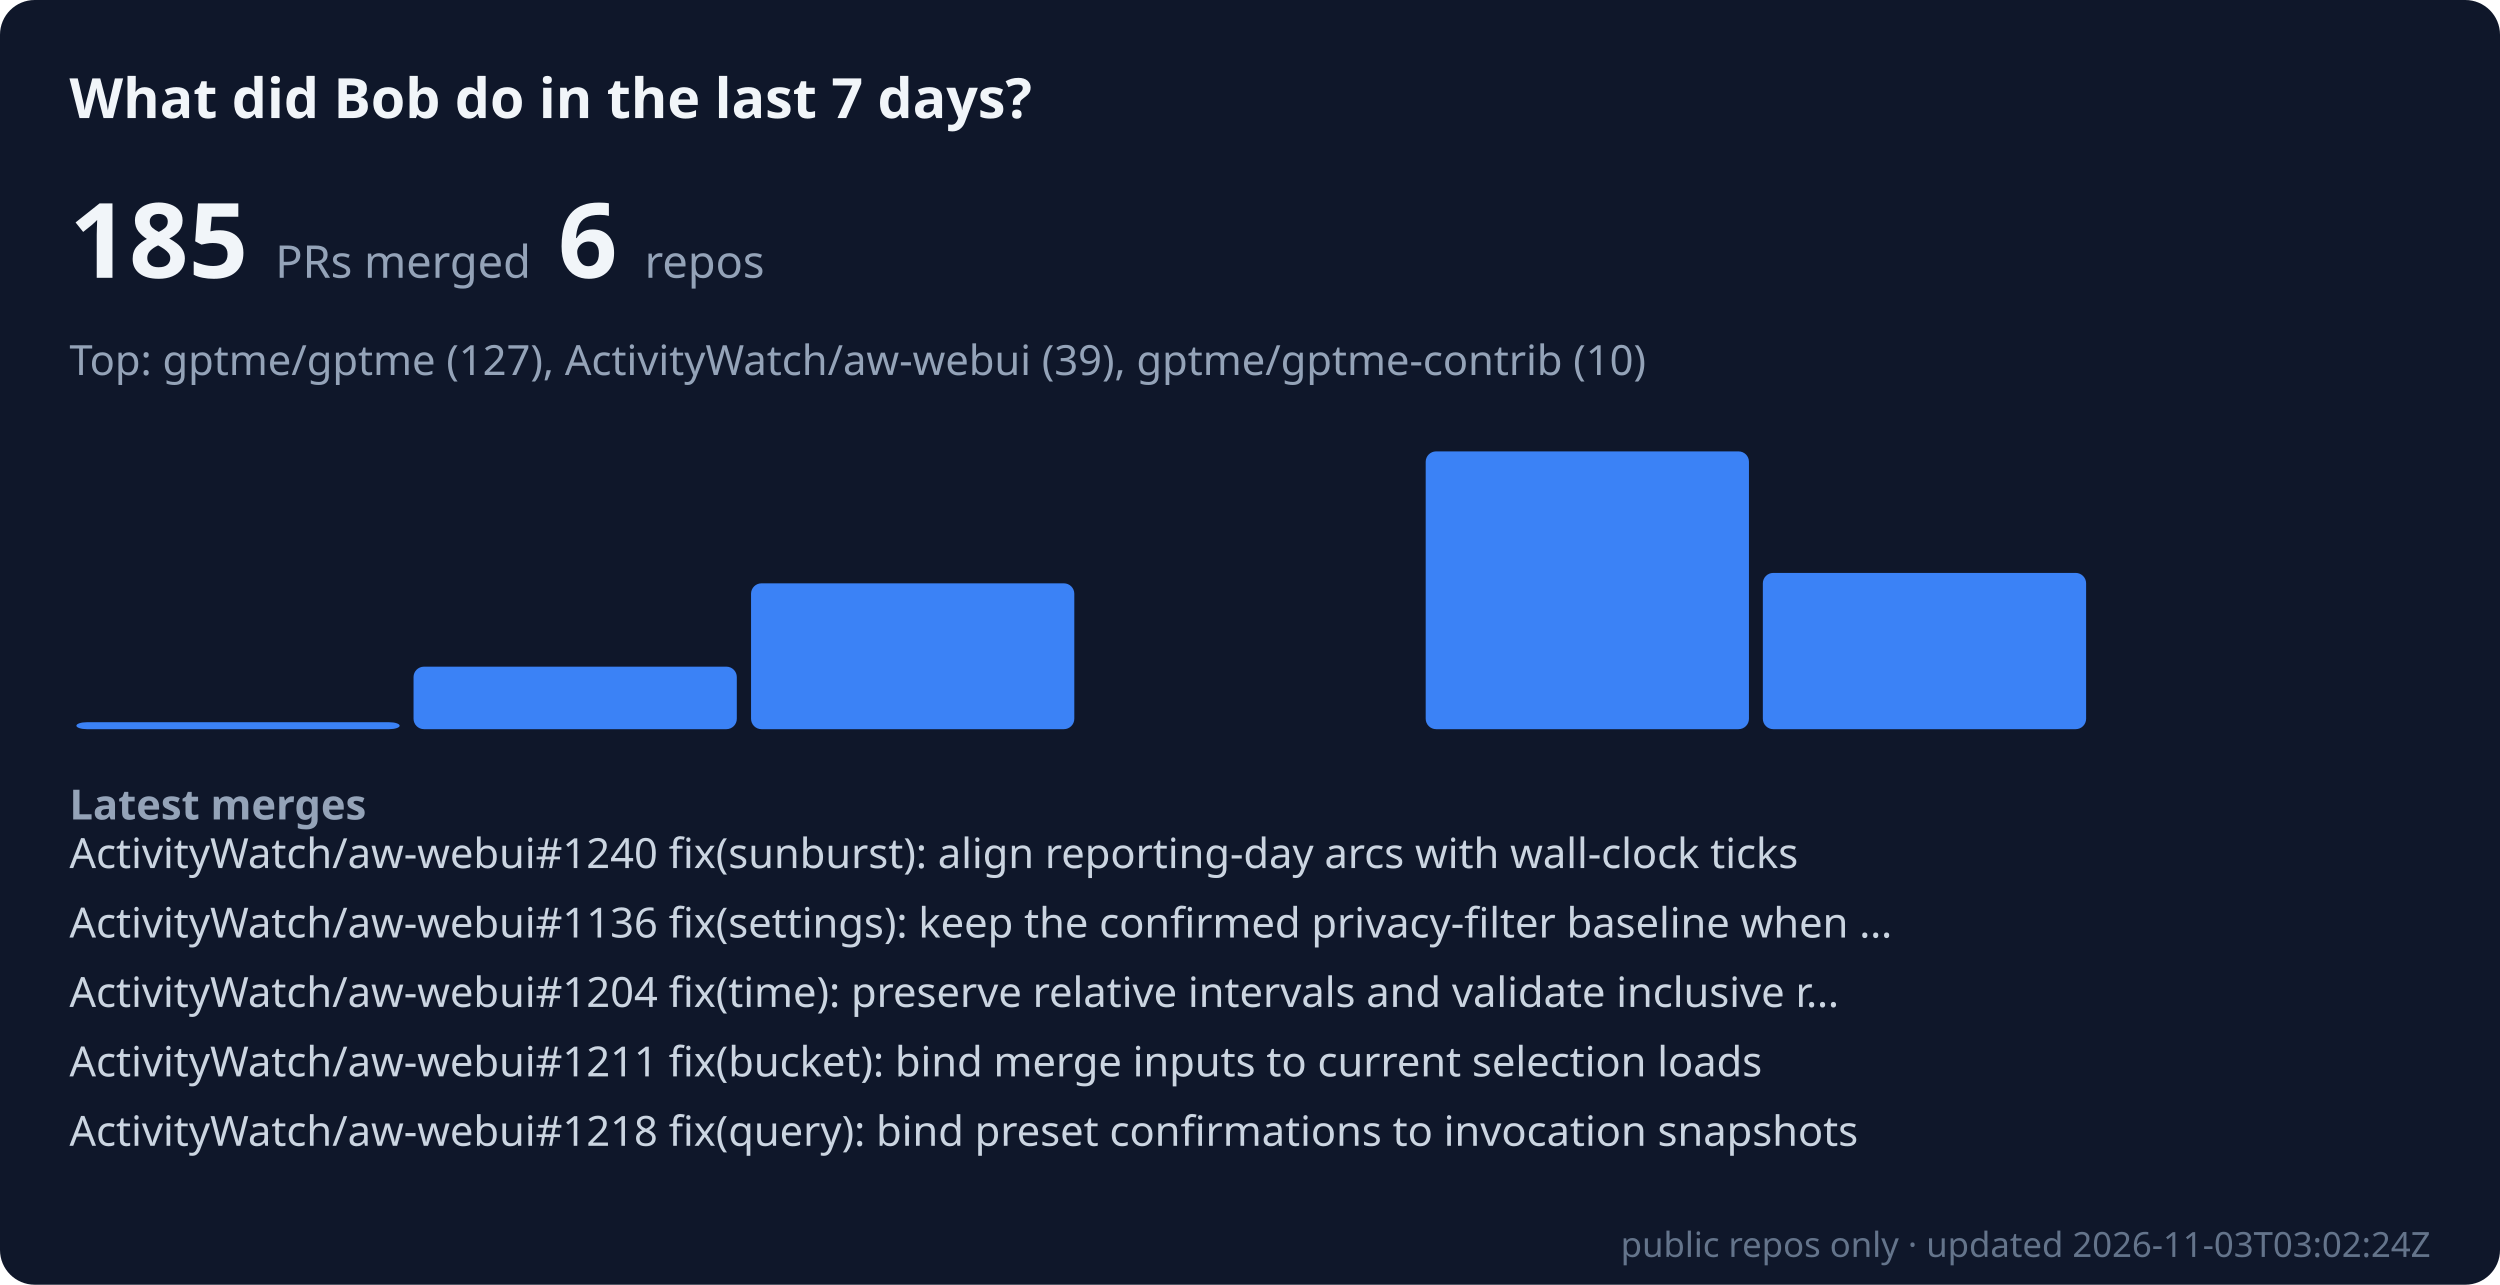
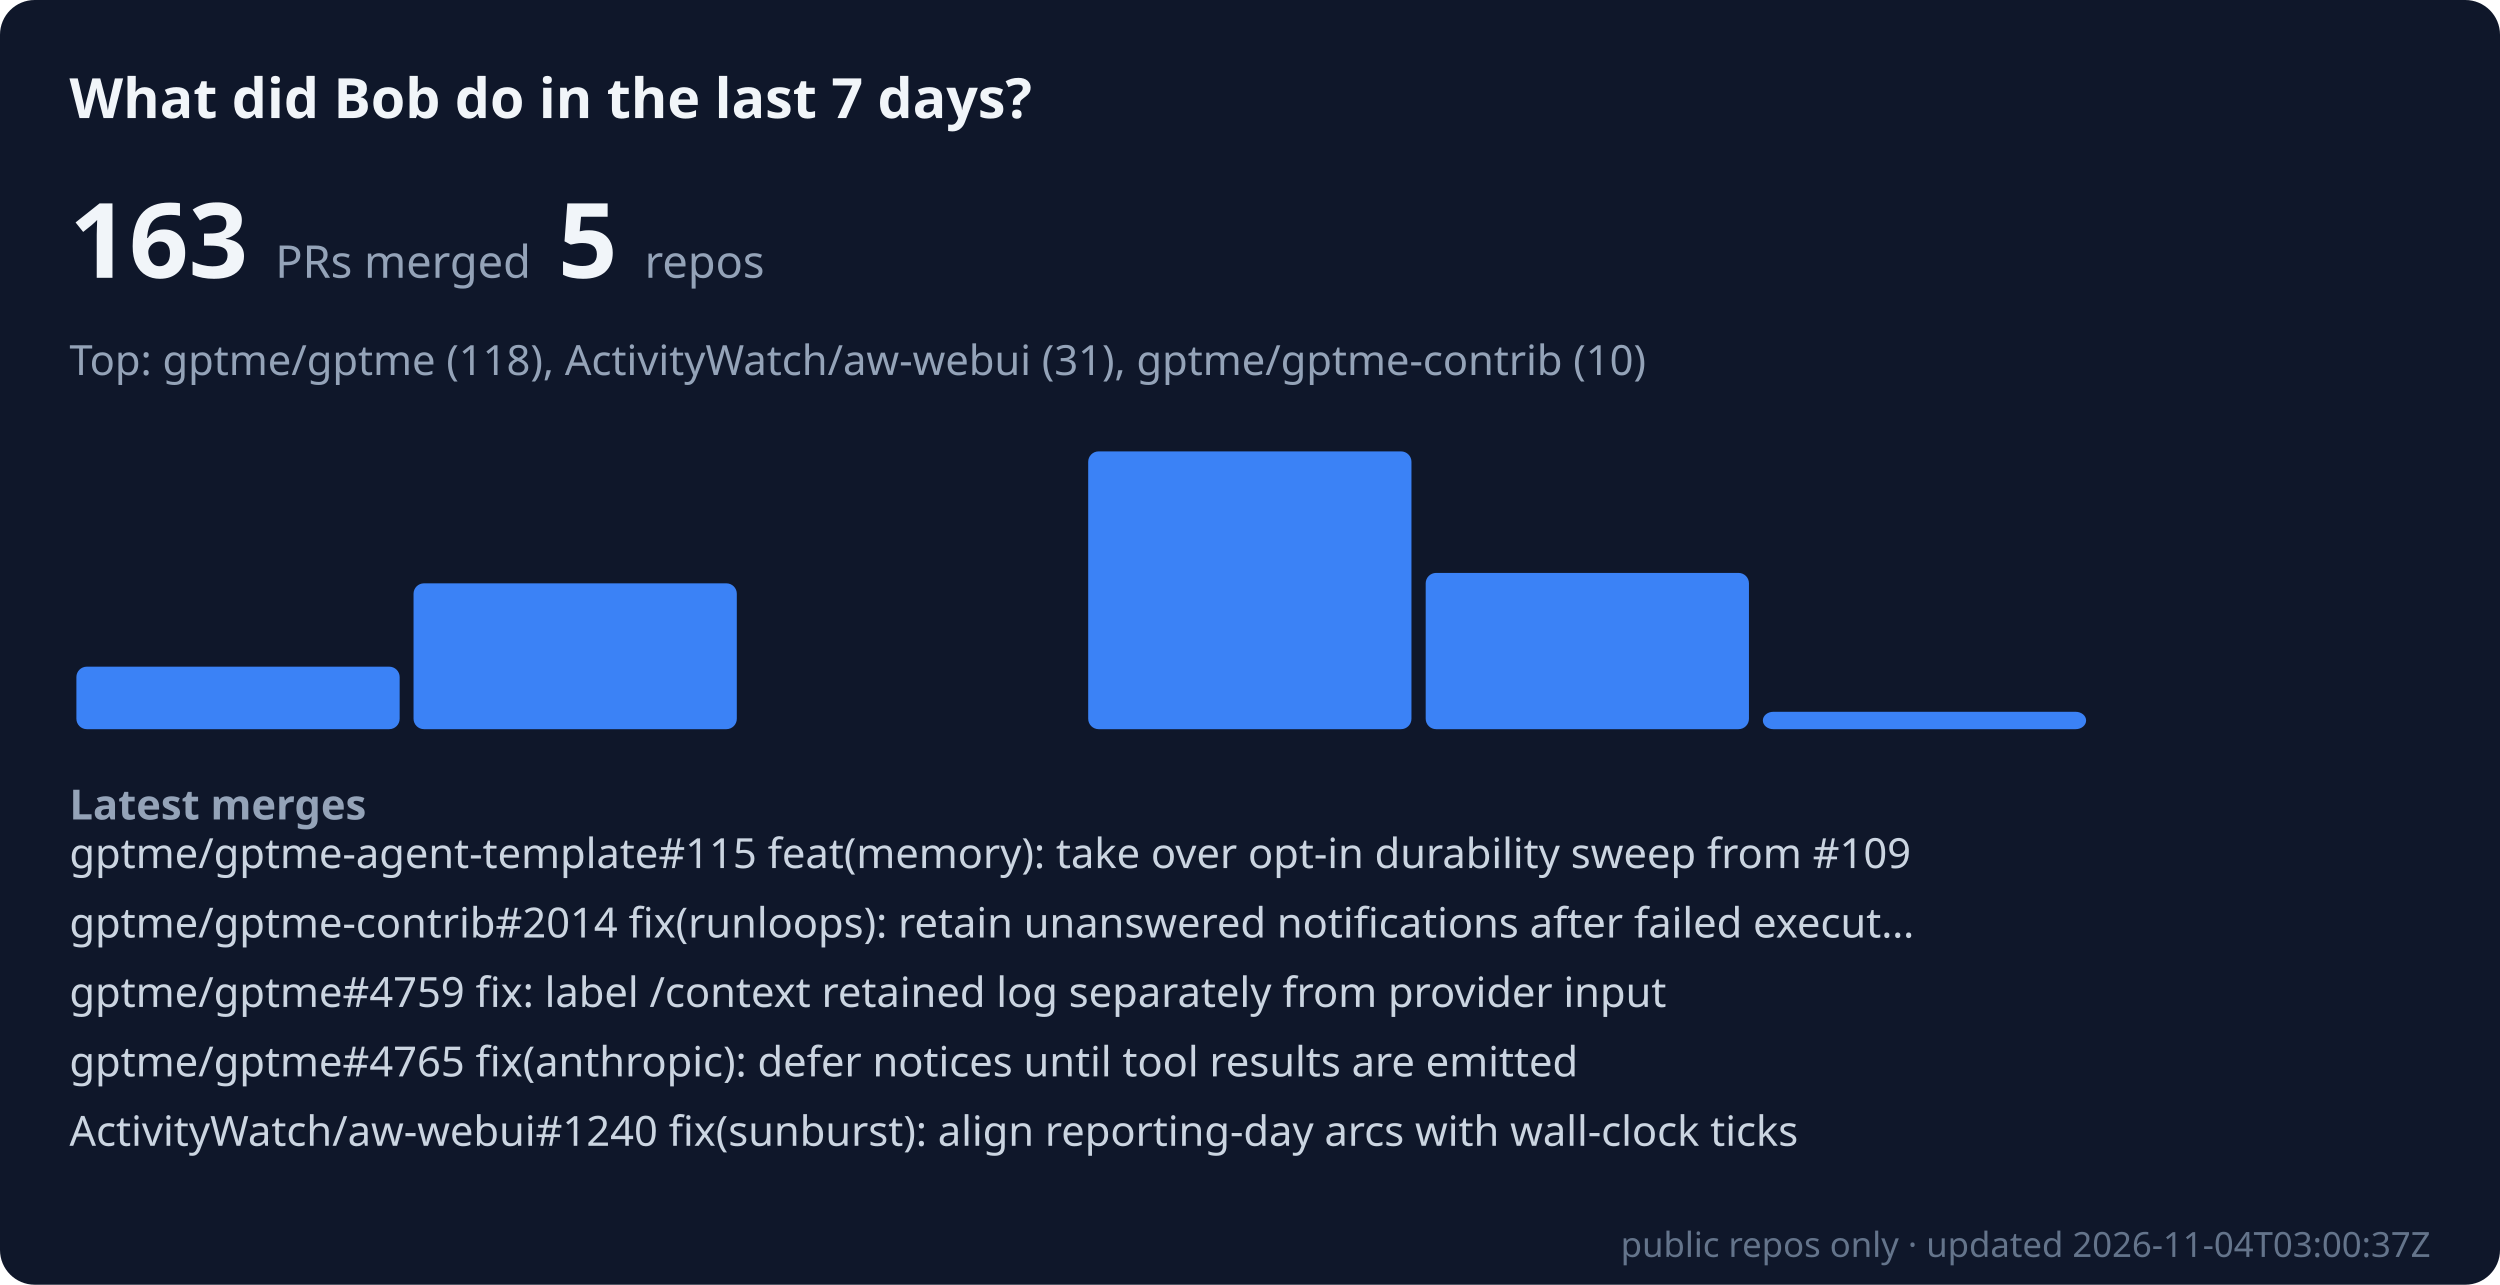
- <svg xmlns="http://www.w3.org/2000/svg" viewBox="0 0 720 370" width="100%" role="img" aria-label="Bob merged 185 public PRs across 6 repos in the last 7 days" font-family="system-ui, sans-serif">
+ <svg xmlns="http://www.w3.org/2000/svg" viewBox="0 0 720 370" width="100%" role="img" aria-label="Bob merged 163 public PRs across 5 repos in the last 7 days" font-family="system-ui, sans-serif">
  <rect width="720" height="370" rx="10" fill="#0f172a" />
  <text x="20" y="34" font-size="16" font-weight="600" fill="#f1f5f9">What did Bob do in the last 7 days?</text>
-   <text x="20" y="80" font-size="30" font-weight="700" fill="#f1f5f9">185 <tspan font-size="13" font-weight="400" fill="#94a3b8">PRs merged</tspan>  6 <tspan font-size="13" font-weight="400" fill="#94a3b8">repos</tspan>
+   <text x="20" y="80" font-size="30" font-weight="700" fill="#f1f5f9">163 <tspan font-size="13" font-weight="400" fill="#94a3b8">PRs merged</tspan>  5 <tspan font-size="13" font-weight="400" fill="#94a3b8">repos</tspan>
  </text>
-   <text x="20" y="108" font-size="12" fill="#94a3b8">Top: gptme/gptme (127), ActivityWatch/aw-webui (39), gptme/gptme-contrib (10)</text>
-   <rect x="22.0" y="208" width="93.1" height="2" rx="3" fill="#3b82f6" />
-   <rect x="119.1" y="192" width="93.1" height="18" rx="3" fill="#3b82f6" />
-   <rect x="216.3" y="168" width="93.1" height="42" rx="3" fill="#3b82f6" />
-   <rect x="313.4" y="210" width="93.1" height="0" rx="3" fill="#3b82f6" />
-   <rect x="410.6" y="130" width="93.1" height="80" rx="3" fill="#3b82f6" />
-   <rect x="507.7" y="165" width="93.1" height="45" rx="3" fill="#3b82f6" />
+   <text x="20" y="108" font-size="12" fill="#94a3b8">Top: gptme/gptme (118), ActivityWatch/aw-webui (31), gptme/gptme-contrib (10)</text>
+   <rect x="22.0" y="192" width="93.1" height="18" rx="3" fill="#3b82f6" />
+   <rect x="119.1" y="168" width="93.1" height="42" rx="3" fill="#3b82f6" />
+   <rect x="216.3" y="210" width="93.1" height="0" rx="3" fill="#3b82f6" />
+   <rect x="313.4" y="130" width="93.1" height="80" rx="3" fill="#3b82f6" />
+   <rect x="410.6" y="165" width="93.1" height="45" rx="3" fill="#3b82f6" />
+   <rect x="507.7" y="205" width="93.1" height="5" rx="3" fill="#3b82f6" />
  <rect x="604.9" y="210" width="93.1" height="0" rx="3" fill="#3b82f6" />
  <text x="20" y="236" font-size="12" font-weight="600" fill="#94a3b8">Latest merges</text>
-   <text x="20" y="250" font-size="12" fill="#cbd5e1">ActivityWatch/aw-webui#1240 fix(sunburst): align reporting-day arcs with wall-clock ticks</text>
-   <text x="20" y="270" font-size="12" fill="#cbd5e1">ActivityWatch/aw-webui#1136 fix(settings): keep the confirmed privacy-filter baseline when …</text>
-   <text x="20" y="290" font-size="12" fill="#cbd5e1">ActivityWatch/aw-webui#1204 fix(time): preserve relative intervals and validate inclusive r…</text>
-   <text x="20" y="310" font-size="12" fill="#cbd5e1">ActivityWatch/aw-webui#1211 fix(bucket): bind merge inputs to current selection loads</text>
-   <text x="20" y="330" font-size="12" fill="#cbd5e1">ActivityWatch/aw-webui#1218 fix(query): bind preset confirmations to invocation snapshots</text>
-   <text x="700" y="362" font-size="10" text-anchor="end" fill="#64748b">public repos only · updated 2026-11-03T03:02:24Z</text>
+   <text x="20" y="250" font-size="12" fill="#cbd5e1">gptme/gptme-agent-template#115 feat(memory): take over opt-in durability sweep from #109</text>
+   <text x="20" y="270" font-size="12" fill="#cbd5e1">gptme/gptme-contrib#2014 fix(runloops): retain unanswered notifications after failed execut…</text>
+   <text x="20" y="290" font-size="12" fill="#cbd5e1">gptme/gptme#4759 fix: label /context retained log separately from provider input</text>
+   <text x="20" y="310" font-size="12" fill="#cbd5e1">gptme/gptme#4765 fix(anthropic): defer notices until tool results are emitted</text>
+   <text x="20" y="330" font-size="12" fill="#cbd5e1">ActivityWatch/aw-webui#1240 fix(sunburst): align reporting-day arcs with wall-clock ticks</text>
+   <text x="700" y="362" font-size="10" text-anchor="end" fill="#64748b">public repos only · updated 2026-11-04T03:00:37Z</text>
</svg>
